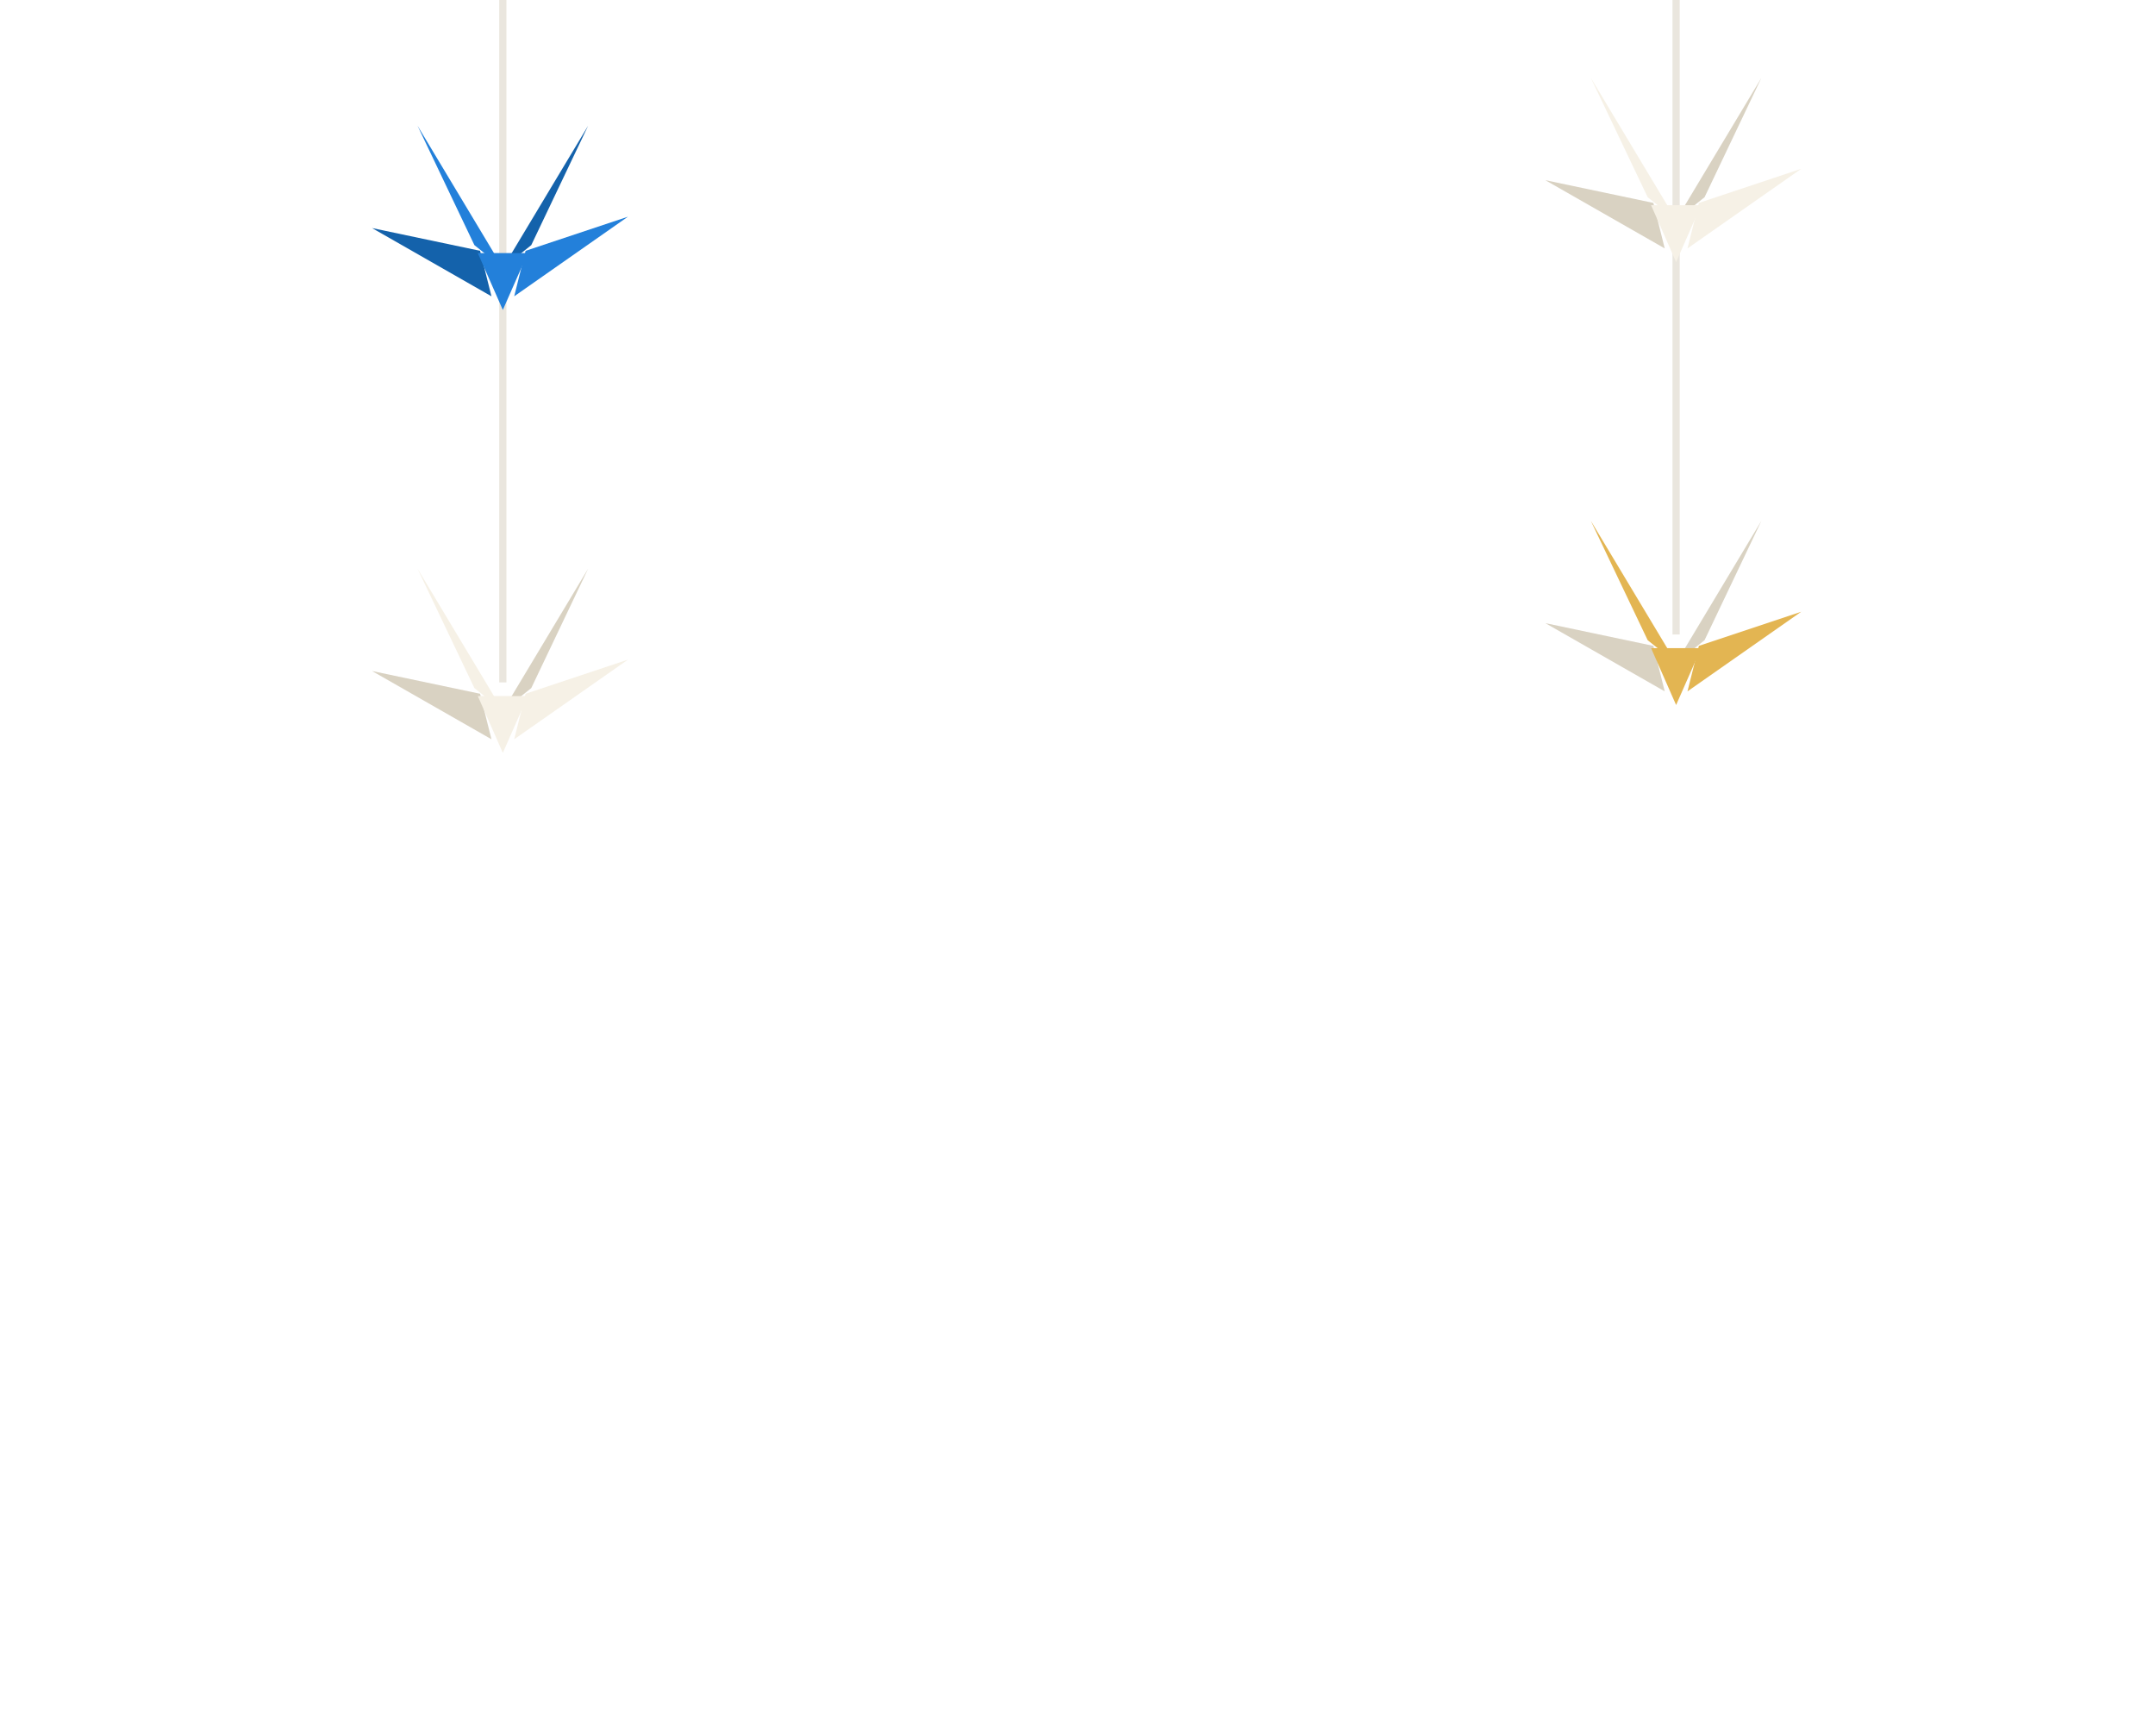
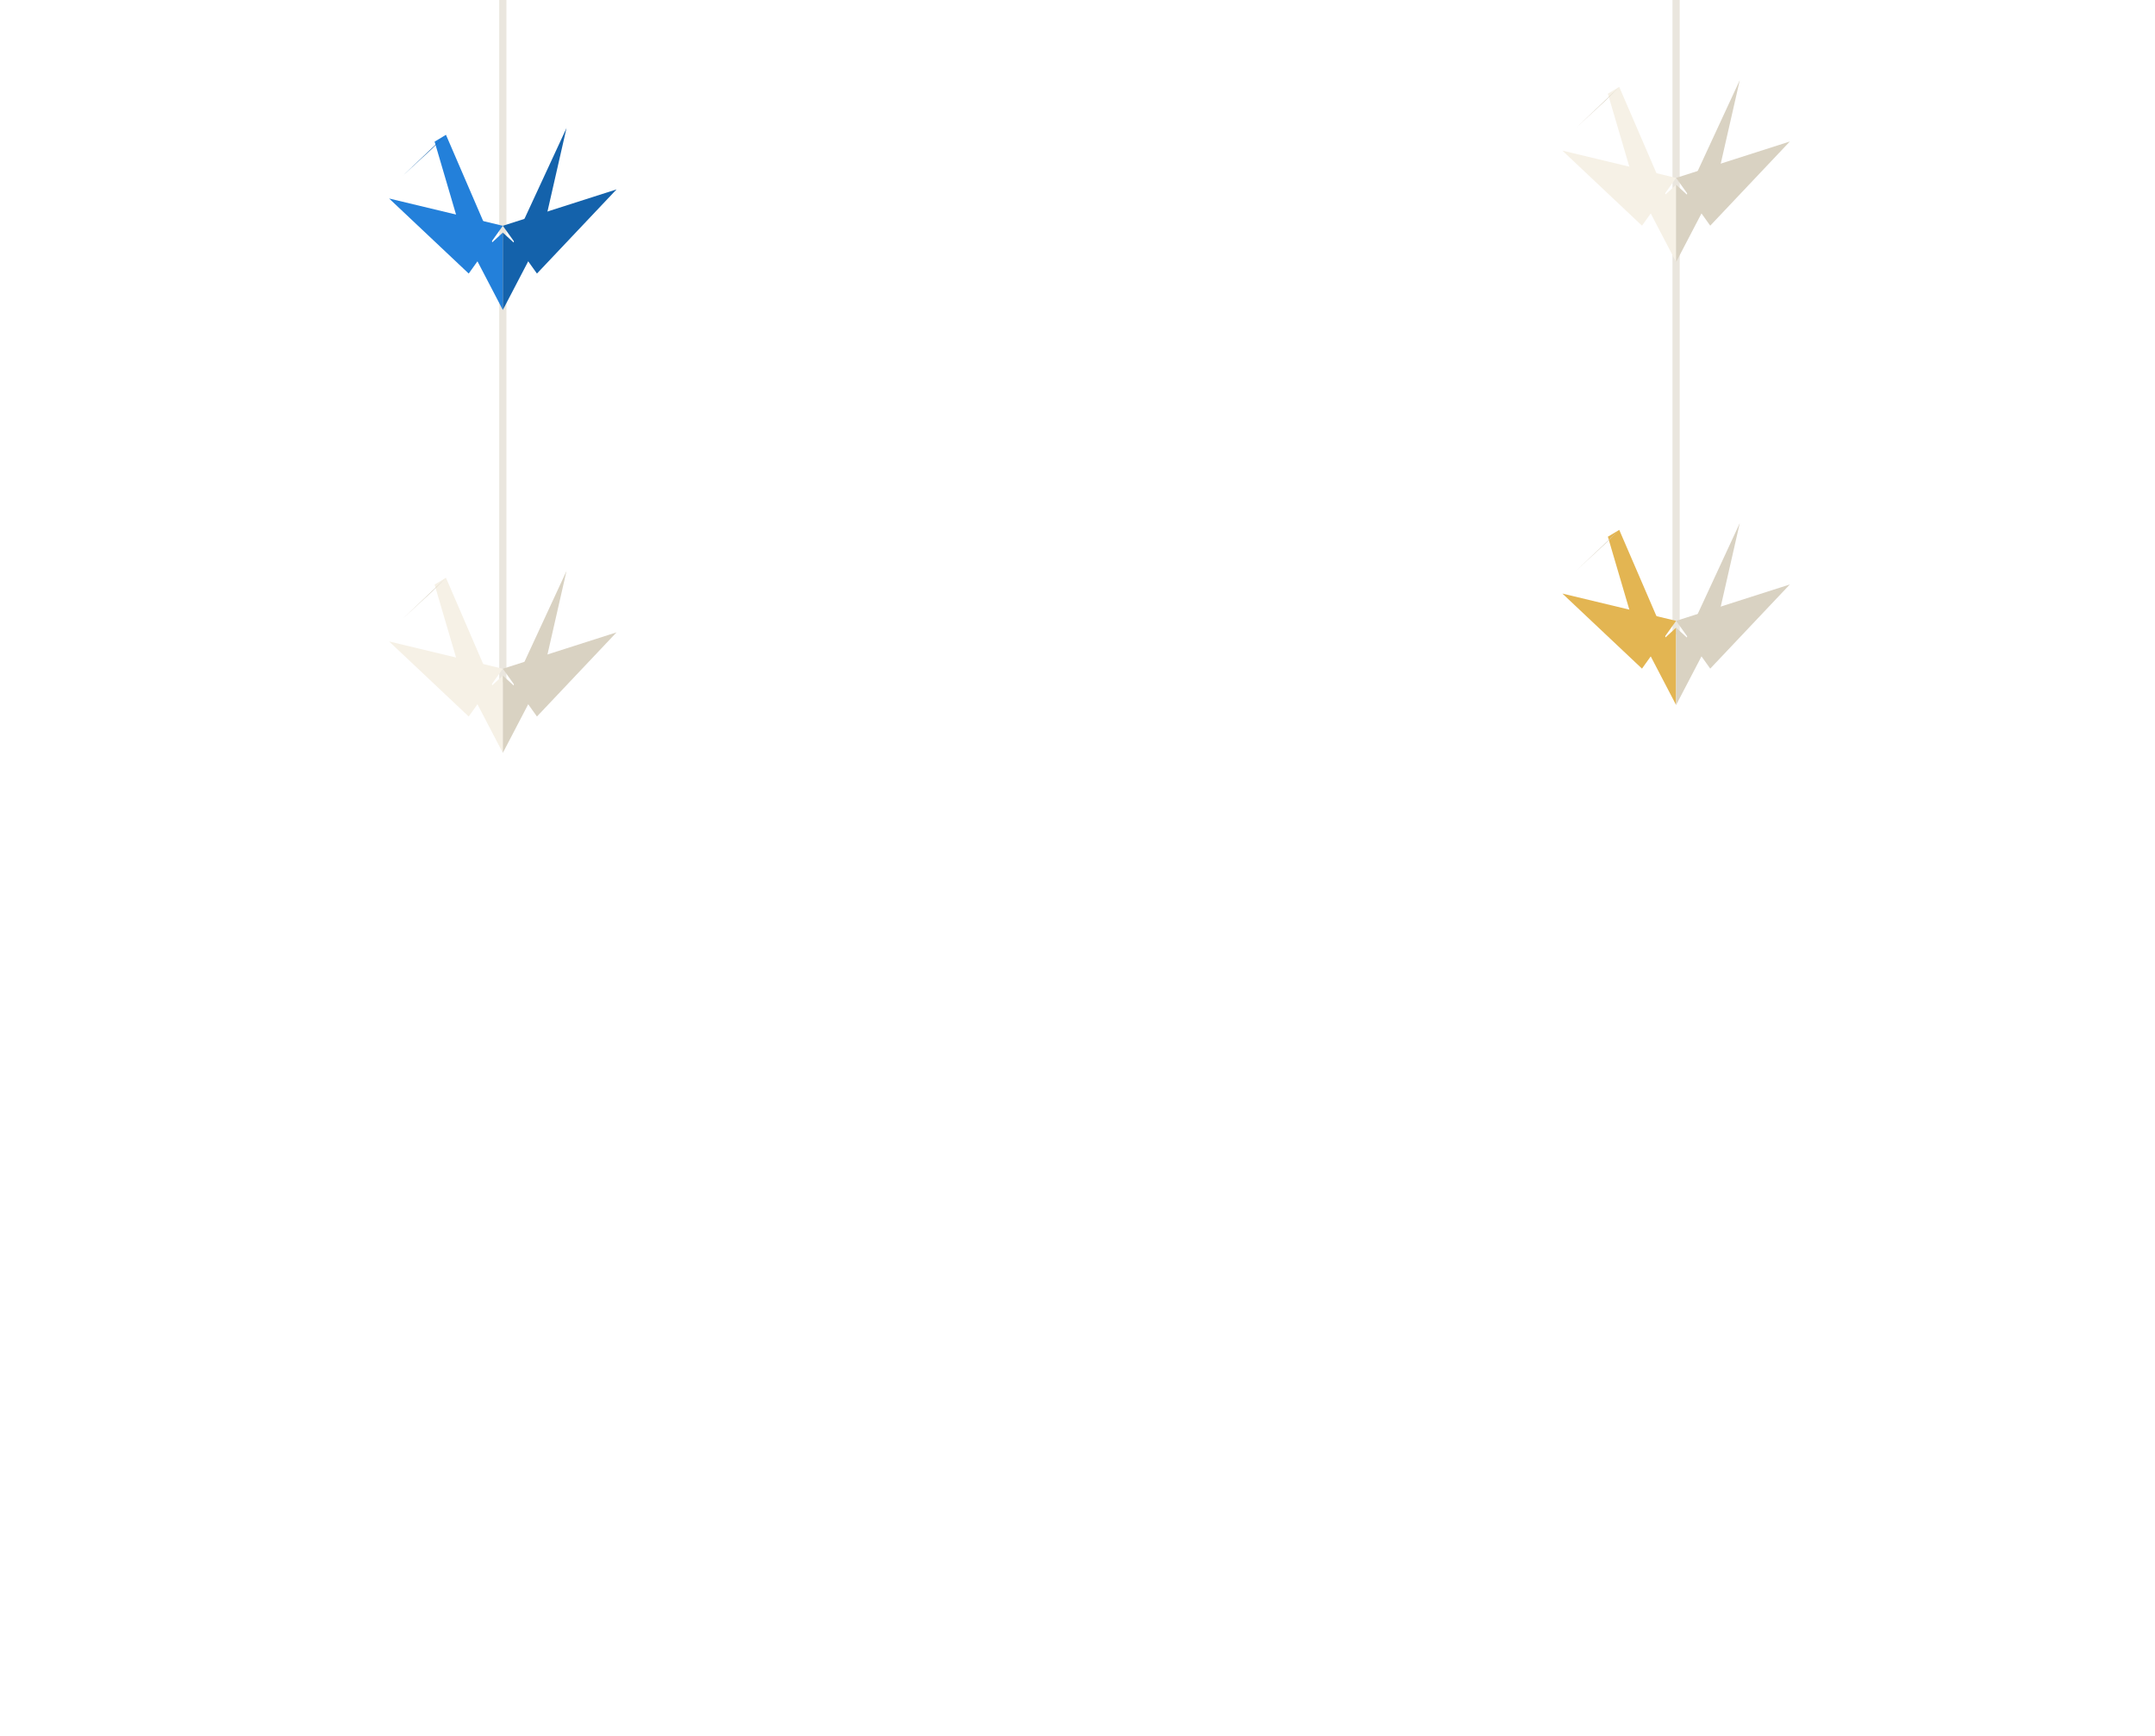
<svg xmlns="http://www.w3.org/2000/svg" viewBox="0 -10 360 290" width="360" height="290">
  <rect x="83.4" y="-10" width="1.2" height="114" fill="#D9D2C2" opacity="0.55" />
-   <path d="M84 34.75L69.75 11L79.25 30.95Z" fill="#2380DA" />
-   <path d="M84 34.75L98.25 11L88.75 30.95Z" fill="#1462AB" />
-   <path d="M80.2 31.9L62.15 28.1L82.1 39.5Z" fill="#1462AB" />
-   <path d="M87.8 31.9L104.9 26.2L85.9 39.5Z" fill="#2380DA" />
-   <path d="M79.82 32.28L88.18 32.28L84 41.78Z" fill="#2380DA" />
-   <path d="M84 108.75L69.75 85L79.25 104.95Z" fill="#F6F1E6" />
-   <path d="M84 108.75L98.25 85L88.75 104.95Z" fill="#D9D2C2" />
-   <path d="M80.2 105.9L62.15 102.1L82.1 113.5Z" fill="#D9D2C2" />
-   <path d="M87.8 105.9L104.9 100.2L85.9 113.5Z" fill="#F6F1E6" />
-   <path d="M79.82 106.28L88.18 106.28L84 115.78Z" fill="#F6F1E6" />
+   <path d="M85.14 31.9L89.7 33.04L94.64 11.38Z" fill="#1462AB" />
+   <path d="M82.86 31.9L78.3 33.04L72.6 13.66L74.5 12.52Z" fill="#2380DA" />
+   <path d="M74.5 12.52L67.28 19.36L72.22 14.8Z" fill="#1462AB" />
+   <path d="M84 27.72L65 23.16L78.3 35.7Z" fill="#2380DA" />
+   <path d="M84 27.72L103 21.64L89.7 35.7Z" fill="#1462AB" />
+   <path d="M84 28.86L79.44 33.04L84 41.78Z" fill="#2380DA" />
+   <path d="M84 28.86L88.56 33.04L84 41.78Z" fill="#1462AB" />
+   <path d="M85.14 105.9L89.7 107.04L94.64 85.38Z" fill="#D9D2C2" />
+   <path d="M82.86 105.9L78.3 107.04L72.6 87.66L74.5 86.52Z" fill="#F6F1E6" />
+   <path d="M74.5 86.52L67.28 93.36L72.22 88.8Z" fill="#D9D2C2" />
+   <path d="M84 101.72L65 97.16L78.3 109.7Z" fill="#F6F1E6" />
+   <path d="M84 101.72L103 95.64L89.7 109.7Z" fill="#D9D2C2" />
+   <path d="M84 102.86L79.44 107.04L84 115.78Z" fill="#F6F1E6" />
+   <path d="M84 102.86L88.56 107.04L84 115.78Z" fill="#D9D2C2" />
  <rect x="279.4" y="-10" width="1.2" height="106" fill="#D9D2C2" opacity="0.55" />
-   <path d="M280 26.75L265.75 3L275.25 22.95Z" fill="#F6F1E6" />
-   <path d="M280 26.75L294.25 3L284.75 22.95Z" fill="#D9D2C2" />
-   <path d="M276.2 23.9L258.15 20.1L278.1 31.5Z" fill="#D9D2C2" />
-   <path d="M283.8 23.9L300.9 18.2L281.9 31.5Z" fill="#F6F1E6" />
-   <path d="M275.82 24.28L284.18 24.28L280 33.78Z" fill="#F6F1E6" />
-   <path d="M280 100.75L265.75 77L275.25 96.95Z" fill="#E3B552" />
-   <path d="M280 100.75L294.25 77L284.75 96.95Z" fill="#D9D2C2" />
-   <path d="M276.2 97.9L258.15 94.1L278.1 105.5Z" fill="#D9D2C2" />
-   <path d="M283.8 97.9L300.9 92.2L281.9 105.5Z" fill="#E3B552" />
-   <path d="M275.82 98.28L284.18 98.28L280 107.78Z" fill="#E3B552" />
+   <path d="M281.14 23.9L285.7 25.04L290.64 3.38Z" fill="#D9D2C2" />
+   <path d="M278.86 23.9L274.3 25.04L268.6 5.66L270.5 4.52Z" fill="#F6F1E6" />
+   <path d="M270.5 4.52L263.28 11.36L268.22 6.8Z" fill="#D9D2C2" />
+   <path d="M280 19.72L261 15.16L274.3 27.7Z" fill="#F6F1E6" />
+   <path d="M280 19.72L299 13.64L285.7 27.7Z" fill="#D9D2C2" />
+   <path d="M280 20.86L275.44 25.04L280 33.78Z" fill="#F6F1E6" />
+   <path d="M280 20.86L284.56 25.04L280 33.78Z" fill="#D9D2C2" />
+   <path d="M281.14 97.9L285.7 99.04L290.64 77.38Z" fill="#D9D2C2" />
+   <path d="M278.86 97.9L274.3 99.04L268.6 79.66L270.5 78.52Z" fill="#E3B552" />
+   <path d="M270.5 78.52L263.28 85.36L268.22 80.8Z" fill="#D9D2C2" />
+   <path d="M280 93.72L261 89.16L274.3 101.7Z" fill="#E3B552" />
+   <path d="M280 93.72L299 87.64L285.7 101.7Z" fill="#D9D2C2" />
+   <path d="M280 94.86L275.44 99.04L280 107.78Z" fill="#E3B552" />
+   <path d="M280 94.86L284.56 99.04L280 107.78Z" fill="#D9D2C2" />
</svg>
